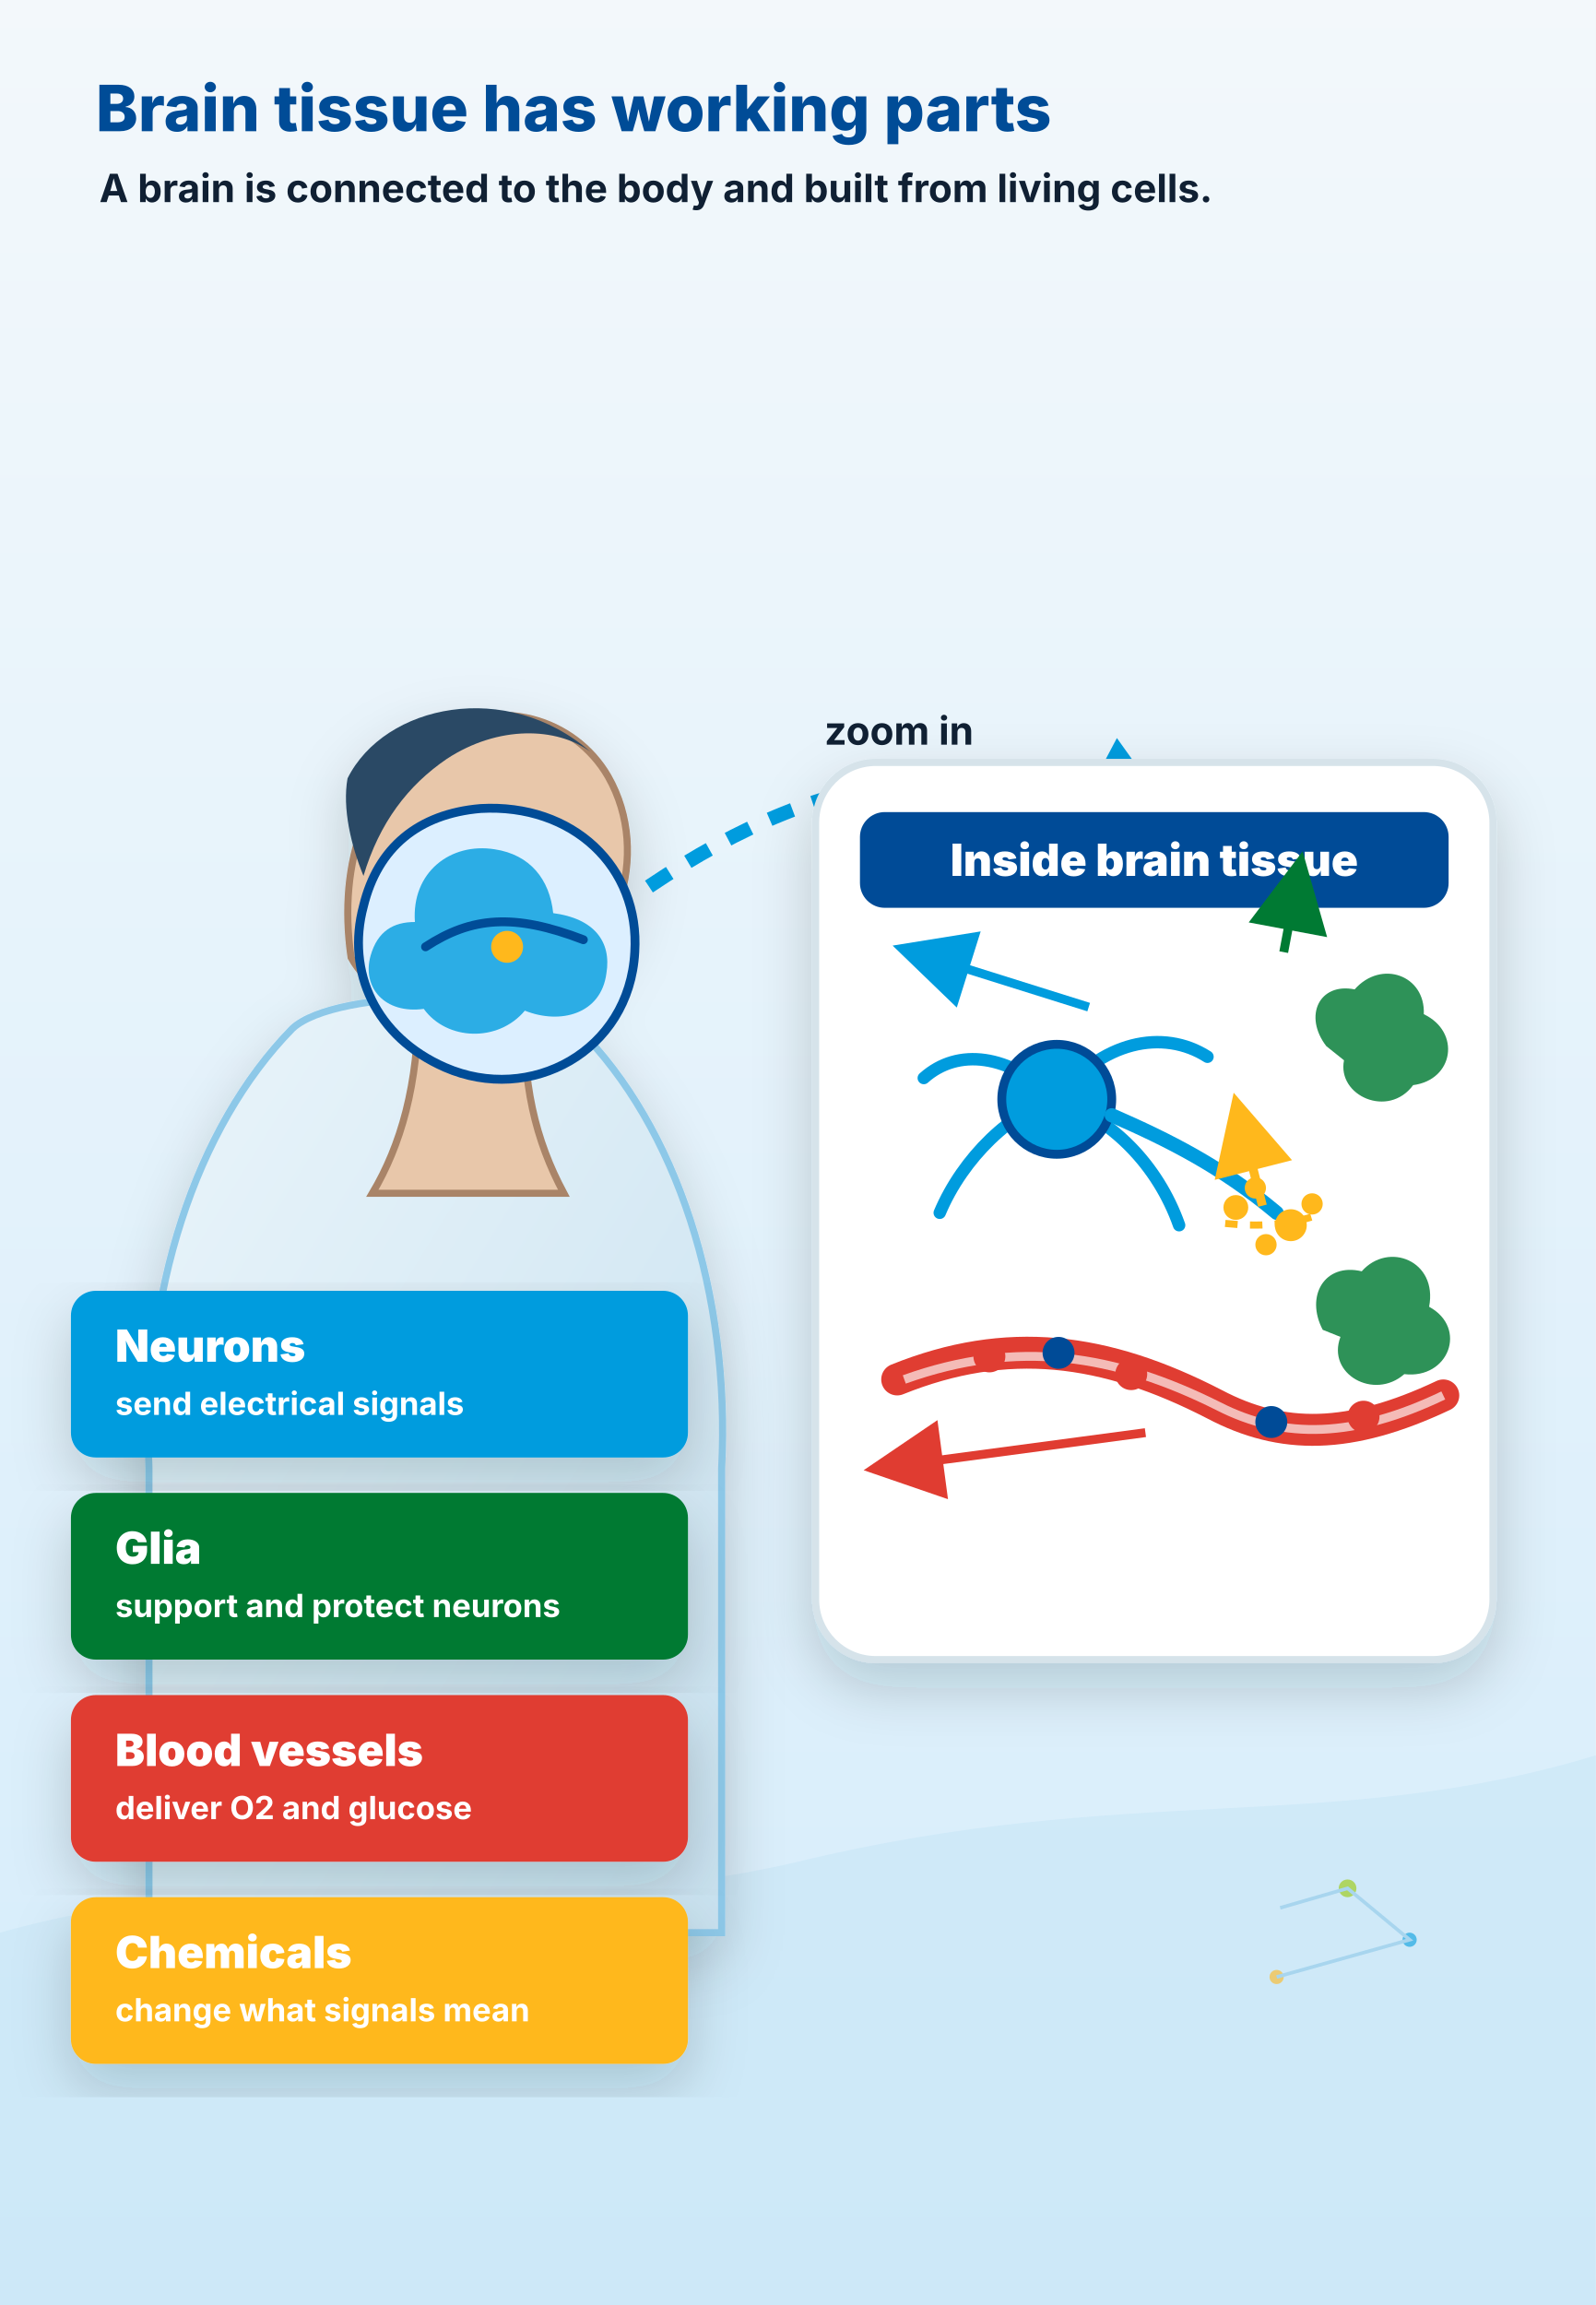
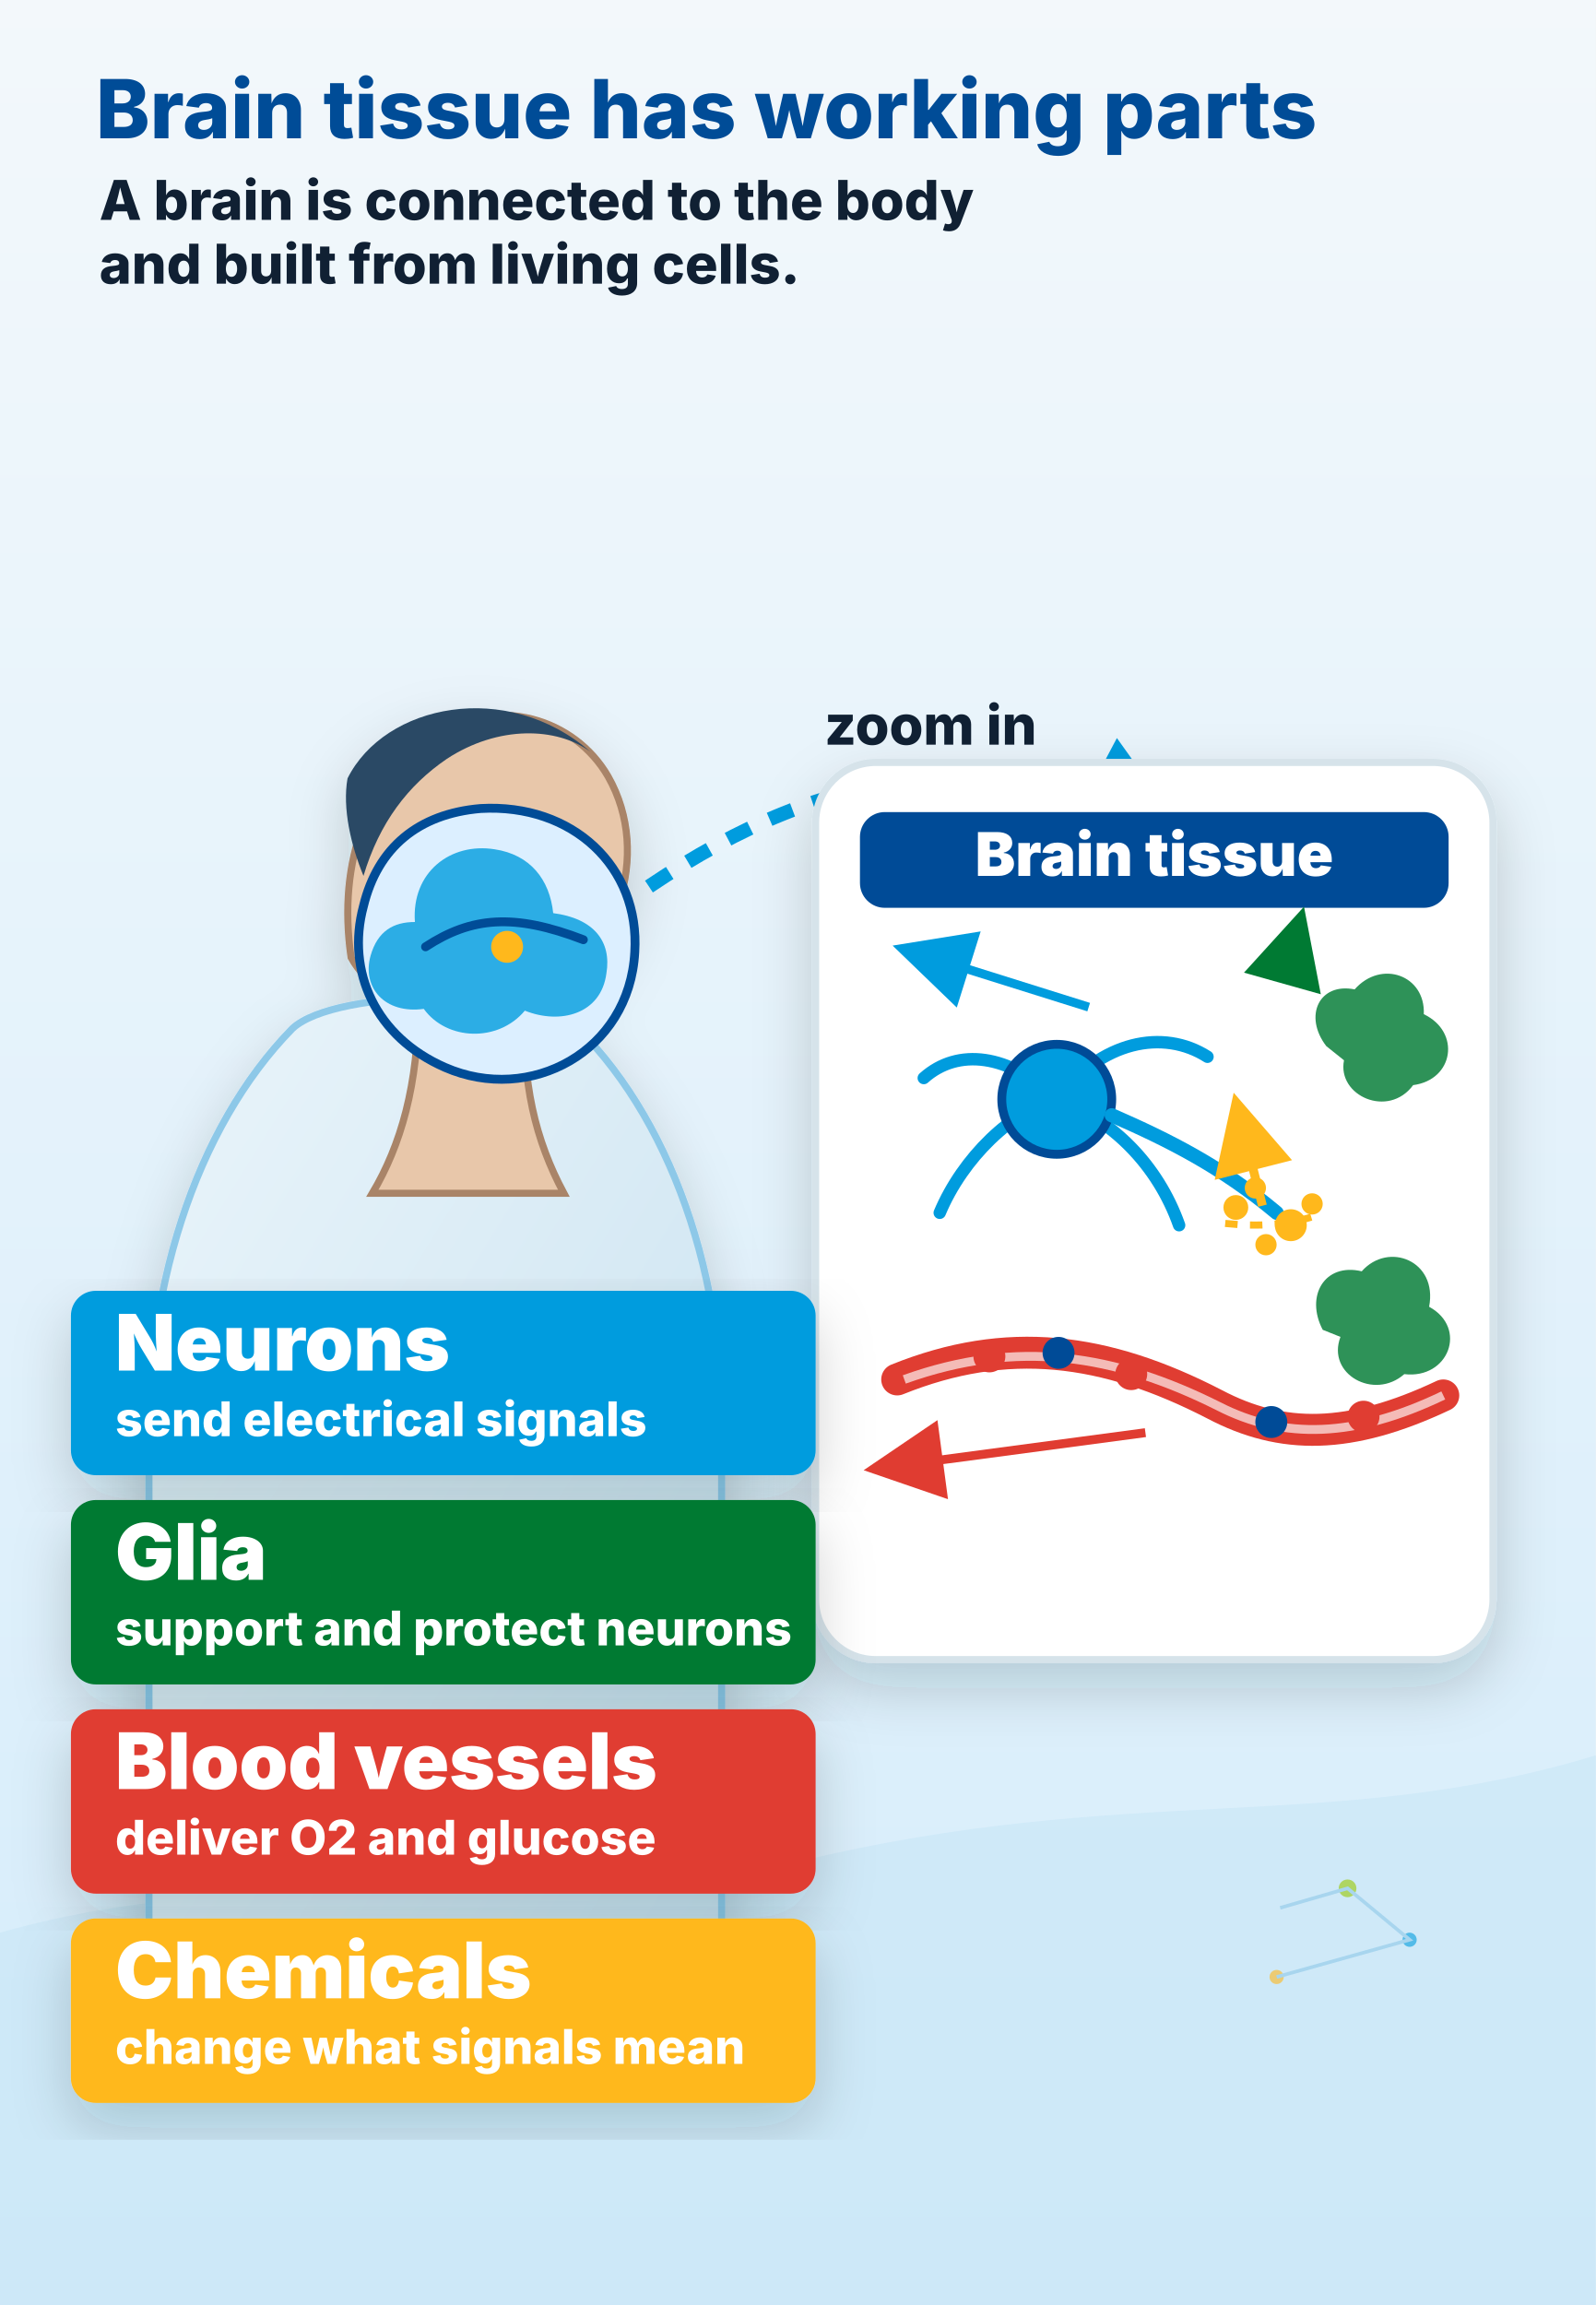
<svg xmlns="http://www.w3.org/2000/svg" viewBox="0 0 900 1300" role="img" aria-labelledby="title desc">
  <defs>
    <linearGradient id="panelBg" x1="0" x2="0" y1="0" y2="1">
      <stop offset="0" stop-color="#f3f8fb" />
      <stop offset="1" stop-color="#d4ecfb" />
    </linearGradient>
    <linearGradient id="body" x1="0" x2="1" y1="0" y2="1">
      <stop offset="0" stop-color="#eaf5fb" />
      <stop offset="1" stop-color="#c8e1ef" />
    </linearGradient>
    <filter id="shadow" x="-20%" y="-20%" width="140%" height="140%">
      <feDropShadow dx="0" dy="14" stdDeviation="16" flood-color="#102033" flood-opacity="0.18" />
    </filter>
    <marker id="arrowBlue" viewBox="0 0 10 10" refX="8" refY="5" markerWidth="9" markerHeight="9" orient="auto-start-reverse">
      <path d="M0,0 L10,5 L0,10 Z" fill="#009cde" />
    </marker>
    <marker id="arrowGreen" viewBox="0 0 10 10" refX="8" refY="5" markerWidth="9" markerHeight="9" orient="auto-start-reverse">
      <path d="M0,0 L10,5 L0,10 Z" fill="#007a33" />
    </marker>
    <marker id="arrowRed" viewBox="0 0 10 10" refX="8" refY="5" markerWidth="9" markerHeight="9" orient="auto-start-reverse">
      <path d="M0,0 L10,5 L0,10 Z" fill="#e03c31" />
    </marker>
    <marker id="arrowGold" viewBox="0 0 10 10" refX="8" refY="5" markerWidth="9" markerHeight="9" orient="auto-start-reverse">
      <path d="M0,0 L10,5 L0,10 Z" fill="#ffb81c" />
    </marker>
    <style>
-       .label { font: 800 36px Aptos, Inter, Arial, sans-serif; fill: #004c97; }
-       .small { font: 700 22px Aptos, Inter, Arial, sans-serif; fill: #102033; }
-       .tiny { font: 700 18px Aptos, Inter, Arial, sans-serif; fill: #102033; }
-       .call { font: 900 25px Aptos, Inter, Arial, sans-serif; fill: #fff; }
-       .callSub { font: 700 18px Aptos, Inter, Arial, sans-serif; fill: #fff; }
+       .label { font: 800 46px Aptos, Inter, Arial, sans-serif; fill: #004c97; }
+       .small { font: 800 31px Aptos, Inter, Arial, sans-serif; fill: #102033; }
+       .tiny { font: 800 26px Aptos, Inter, Arial, sans-serif; fill: #102033; }
+       .call { font: 900 44px Aptos, Inter, Arial, sans-serif; fill: #fff; }
+       .callSub { font: 800 27px Aptos, Inter, Arial, sans-serif; fill: #fff; }
+       .tissueTitle { font: 900 34px Aptos, Inter, Arial, sans-serif; fill: #fff; }
    </style>
  </defs>
  <rect width="900" height="1300" fill="url(#panelBg)" />
  <path d="M0 1090 C160 1045 288 1088 450 1050 C636 1005 752 1035 900 990 L900 1300 L0 1300 Z" fill="#c6e5f6" opacity="0.55" />
-   <text x="54" y="74" class="label">Brain tissue has working parts</text>
-   <text x="56" y="114" class="small">A brain is connected to the body and built from living cells.</text>
+   <text x="54" y="78" class="label">Brain tissue has working parts</text>
+   <text x="56" y="124" class="small">A brain is connected to the body</text>
+   <text x="56" y="160" class="small">and built from living cells.</text>
  <g filter="url(#shadow)">
    <path d="M165 580 C110 636 80 730 84 828 L84 1090 L407 1090 L407 828 C412 730 382 636 326 580 C302 557 190 557 165 580 Z" fill="url(#body)" stroke="#8dc8e8" stroke-width="4" />
    <path d="M198 540 C190 485 208 439 245 415 C280 392 324 405 343 438 C368 482 348 541 302 564 C264 582 215 571 198 540 Z" fill="#e8c7aa" stroke="#a98467" stroke-width="4" />
    <path d="M236 565 C236 612 226 646 210 673 L318 673 C302 643 294 611 296 565 Z" fill="#e8c7aa" stroke="#a98467" stroke-width="4" />
    <path d="M196 439 C217 397 286 383 333 424 C314 410 281 409 252 428 C230 443 214 464 205 494 C198 477 193 456 196 439 Z" fill="#2b4965" />
  </g>
  <g transform="translate(188 443)">
    <path d="M83 13 C135 10 173 46 170 94 C167 150 111 180 63 159 C24 142 7 105 17 68 C25 35 48 16 83 13 Z" fill="#dcefff" stroke="#004c97" stroke-width="5" />
    <path d="M46 77 C44 49 66 32 91 36 C111 39 122 53 124 72 C147 75 157 88 154 106 C151 129 128 135 108 127 C93 145 64 144 51 126 C29 129 16 114 21 96 C25 82 34 77 46 77 Z" fill="#009cde" opacity="0.8" />
    <path d="M52 91 C78 74 102 72 141 87" fill="none" stroke="#004c97" stroke-width="5" stroke-linecap="round" />
    <circle cx="98" cy="91" r="9" fill="#ffb81c" />
  </g>
  <path d="M366 500 C470 430 560 420 664 475" fill="none" stroke="#009cde" stroke-width="8" stroke-dasharray="14 12" marker-end="url(#arrowBlue)" />
  <text x="465" y="420" class="small" fill="#004c97">zoom in</text>
  <g transform="translate(460 430)" filter="url(#shadow)">
    <rect x="0" y="0" width="382" height="506" rx="34" fill="#ffffff" stroke="#d6e3ea" stroke-width="4" />
    <rect x="25" y="28" width="332" height="54" rx="14" fill="#004c97" />
-     <text x="191" y="64" text-anchor="middle" class="call">Inside brain tissue</text>
+     <text x="191" y="64" text-anchor="middle" class="tissueTitle">Brain tissue</text>
    <g transform="translate(28 110)">
      <path d="M108 80 C81 54 52 51 33 68 M108 80 C83 86 55 113 42 144 M108 80 C133 47 168 40 193 56 M108 80 C139 91 165 117 177 151" fill="none" stroke="#009cde" stroke-width="7" stroke-linecap="round" />
      <circle cx="108" cy="80" r="31" fill="#009cde" stroke="#004c97" stroke-width="5" />
      <path d="M139 89 C171 103 201 118 232 144" fill="none" stroke="#009cde" stroke-width="8" stroke-linecap="round" />
      <circle cx="240" cy="151" r="9" fill="#ffb81c" />
      <path d="M260 50 C247 33 256 14 276 18 C291 1 316 10 315 32 C336 42 332 69 309 72 C295 91 266 78 270 58 Z" fill="#007a33" opacity="0.82" />
      <path d="M258 210 C248 191 259 172 280 177 C295 160 323 171 318 197 C340 209 329 238 304 235 C287 250 260 235 268 214 Z" fill="#007a33" opacity="0.82" />
      <path d="M18 238 C80 213 135 220 197 252 C235 272 273 272 326 247" fill="none" stroke="#e03c31" stroke-width="18" stroke-linecap="round" />
      <path d="M22 238 C86 215 141 224 199 253 C236 272 276 271 326 247" fill="none" stroke="#ffffff" stroke-width="5" opacity="0.65" />
      <circle cx="70" cy="225" r="9" fill="#e03c31" />
      <circle cx="109" cy="223" r="9" fill="#004c97" />
      <circle cx="150" cy="235" r="9" fill="#e03c31" />
      <circle cx="229" cy="262" r="9" fill="#004c97" />
      <circle cx="281" cy="259" r="9" fill="#e03c31" />
      <circle cx="209" cy="141" r="7" fill="#ffb81c" />
      <circle cx="220" cy="130" r="6" fill="#ffb81c" />
      <circle cx="226" cy="162" r="6" fill="#ffb81c" />
      <circle cx="252" cy="139" r="6" fill="#ffb81c" />
      <path d="M203 150 C222 152 239 151 256 145" fill="none" stroke="#ffb81c" stroke-width="4" stroke-dasharray="7 7" />
    </g>
  </g>
  <g>
    <path d="M614 568 L512 536" fill="none" stroke="#009cde" stroke-width="5" marker-end="url(#arrowBlue)" />
-     <rect x="40" y="728" width="348" height="94" rx="14" fill="#009cde" filter="url(#shadow)" />
-     <text x="65" y="768" class="call">Neurons</text>
-     <text x="65" y="798" class="callSub">send electrical signals</text>
-     <path d="M724 537 L733 489" fill="none" stroke="#007a33" stroke-width="5" marker-end="url(#arrowGreen)" />
-     <rect x="40" y="842" width="348" height="94" rx="14" fill="#007a33" filter="url(#shadow)" />
-     <text x="65" y="882" class="call">Glia</text>
-     <text x="65" y="912" class="callSub">support and protect neurons</text>
+     <rect x="40" y="728" width="420" height="104" rx="14" fill="#009cde" filter="url(#shadow)" />
+     <text x="65" y="773" class="call">Neurons</text>
+     <text x="65" y="810" class="callSub">send electrical signals</text>
+     <path d="M724 552 L733 520" fill="none" stroke="#007a33" stroke-width="5" marker-end="url(#arrowGreen)" />
+     <rect x="40" y="846" width="420" height="104" rx="14" fill="#007a33" filter="url(#shadow)" />
+     <text x="65" y="891" class="call">Glia</text>
+     <text x="65" y="928" class="callSub">support and protect neurons</text>
    <path d="M646 808 L496 828" fill="none" stroke="#e03c31" stroke-width="5" marker-end="url(#arrowRed)" />
-     <rect x="40" y="956" width="348" height="94" rx="14" fill="#e03c31" filter="url(#shadow)" />
-     <text x="65" y="996" class="call">Blood vessels</text>
-     <text x="65" y="1026" class="callSub">deliver O2 and glucose</text>
+     <rect x="40" y="964" width="420" height="104" rx="14" fill="#e03c31" filter="url(#shadow)" />
+     <text x="65" y="1009" class="call">Blood vessels</text>
+     <text x="65" y="1046" class="callSub">deliver O2 and glucose</text>
    <path d="M712 680 L698 625" fill="none" stroke="#ffb81c" stroke-width="5" marker-end="url(#arrowGold)" />
-     <rect x="40" y="1070" width="348" height="94" rx="14" fill="#ffb81c" filter="url(#shadow)" />
-     <text x="65" y="1110" class="call" fill="#102033">Chemicals</text>
-     <text x="65" y="1140" class="callSub" fill="#102033">change what signals mean</text>
+     <rect x="40" y="1082" width="420" height="104" rx="14" fill="#ffb81c" filter="url(#shadow)" />
+     <text x="65" y="1127" class="call" fill="#102033">Chemicals</text>
+     <text x="65" y="1164" class="callSub" fill="#102033">change what signals mean</text>
  </g>
  <g opacity="0.6">
    <circle cx="760" cy="1065" r="5" fill="#97c800" />
    <circle cx="795" cy="1094" r="4" fill="#009cde" />
    <circle cx="720" cy="1115" r="4" fill="#ffb81c" />
    <path d="M722 1076 L760 1065 L795 1094 L720 1115" fill="none" stroke="#8dc8e8" stroke-width="2" />
  </g>
</svg>
